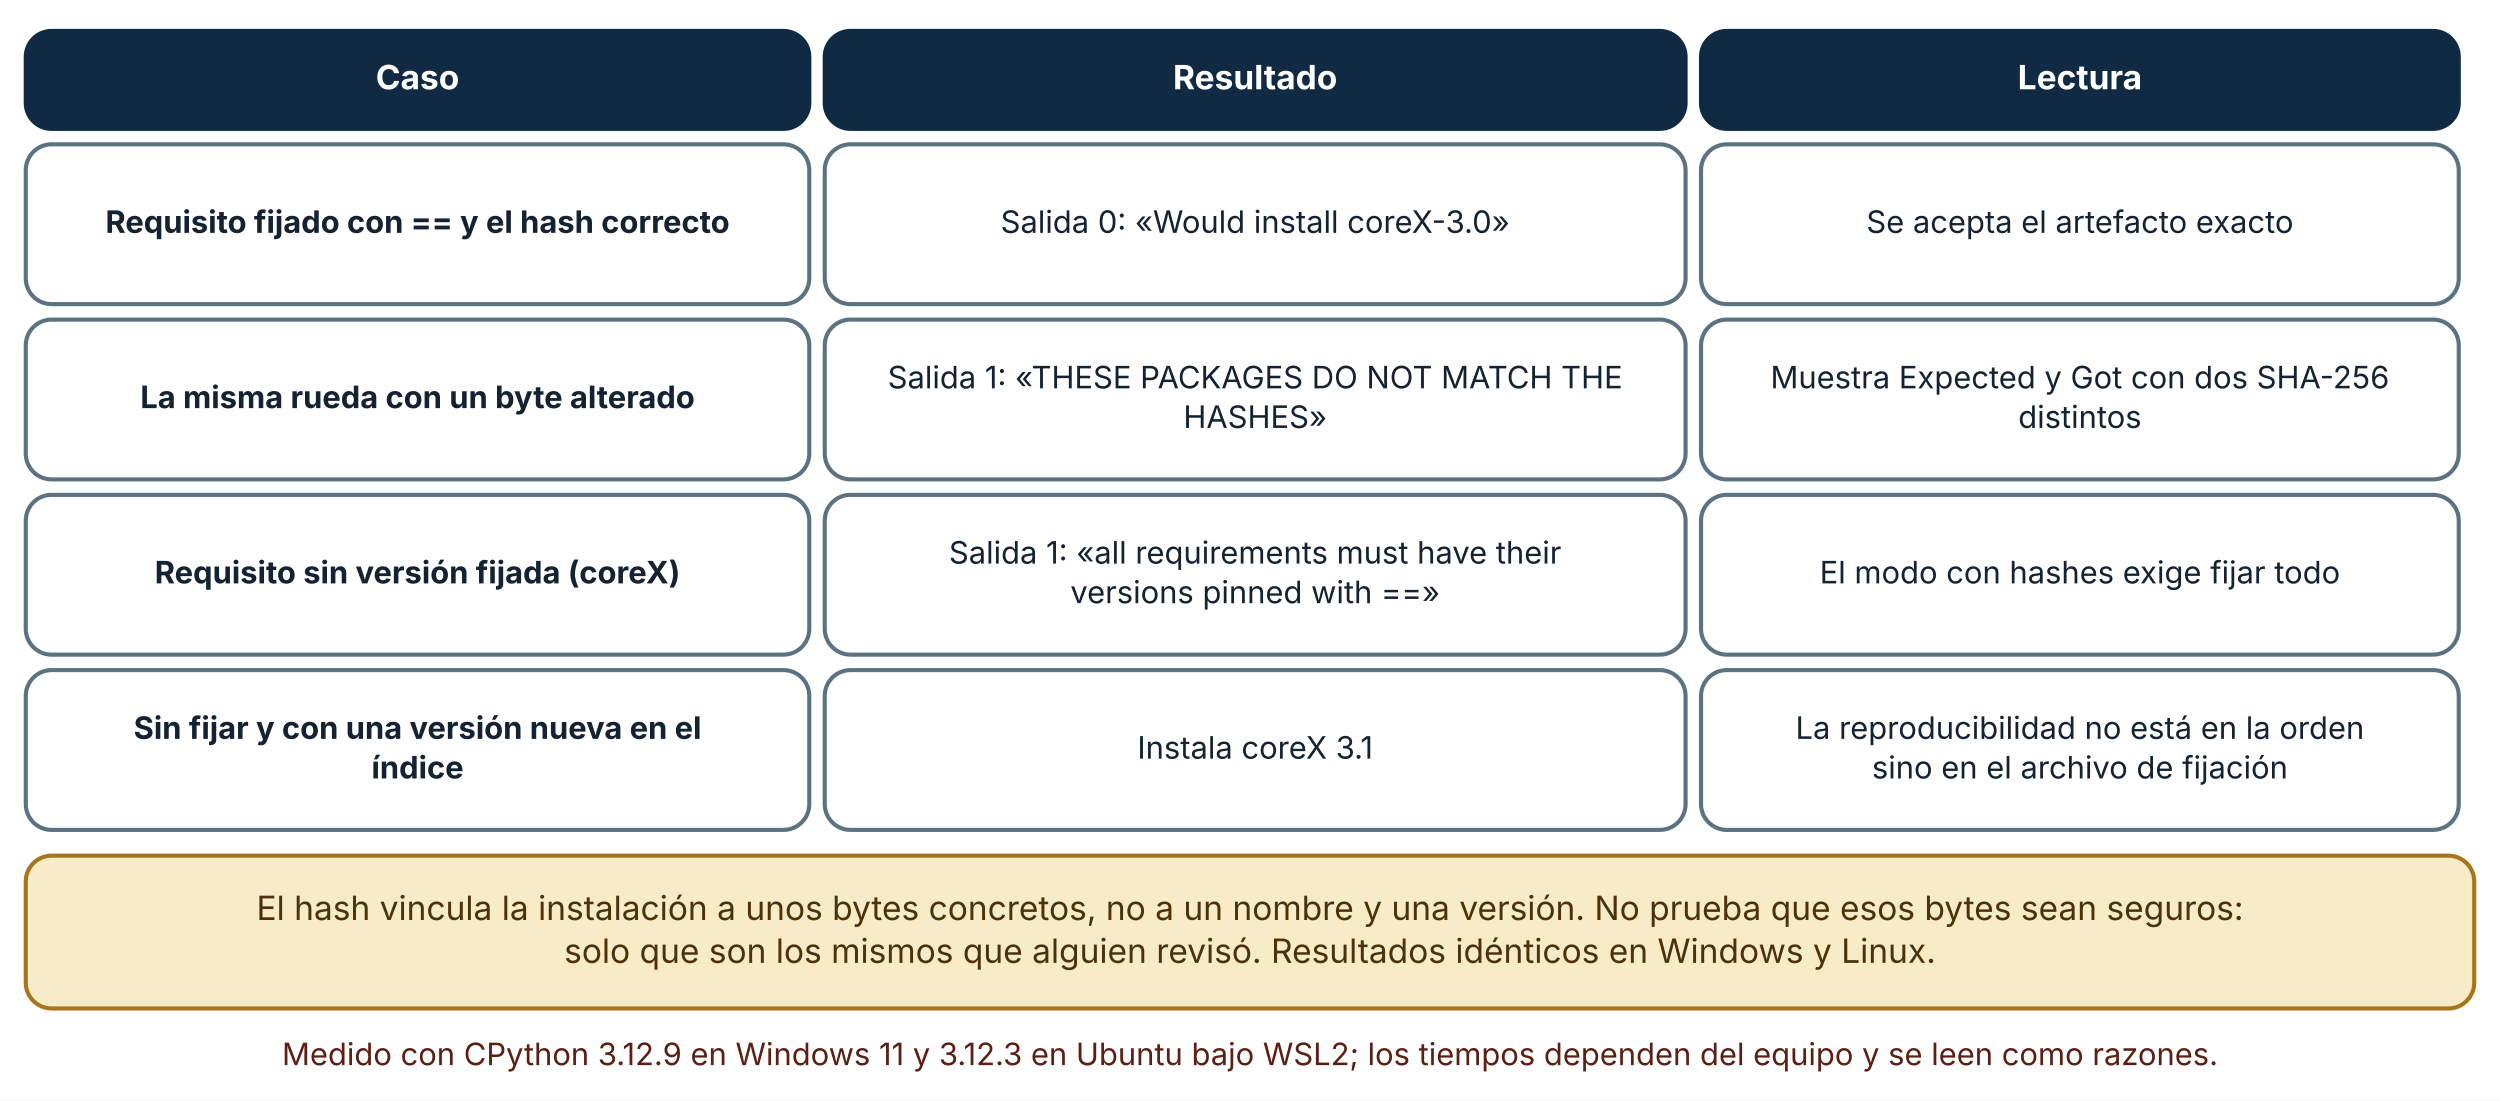
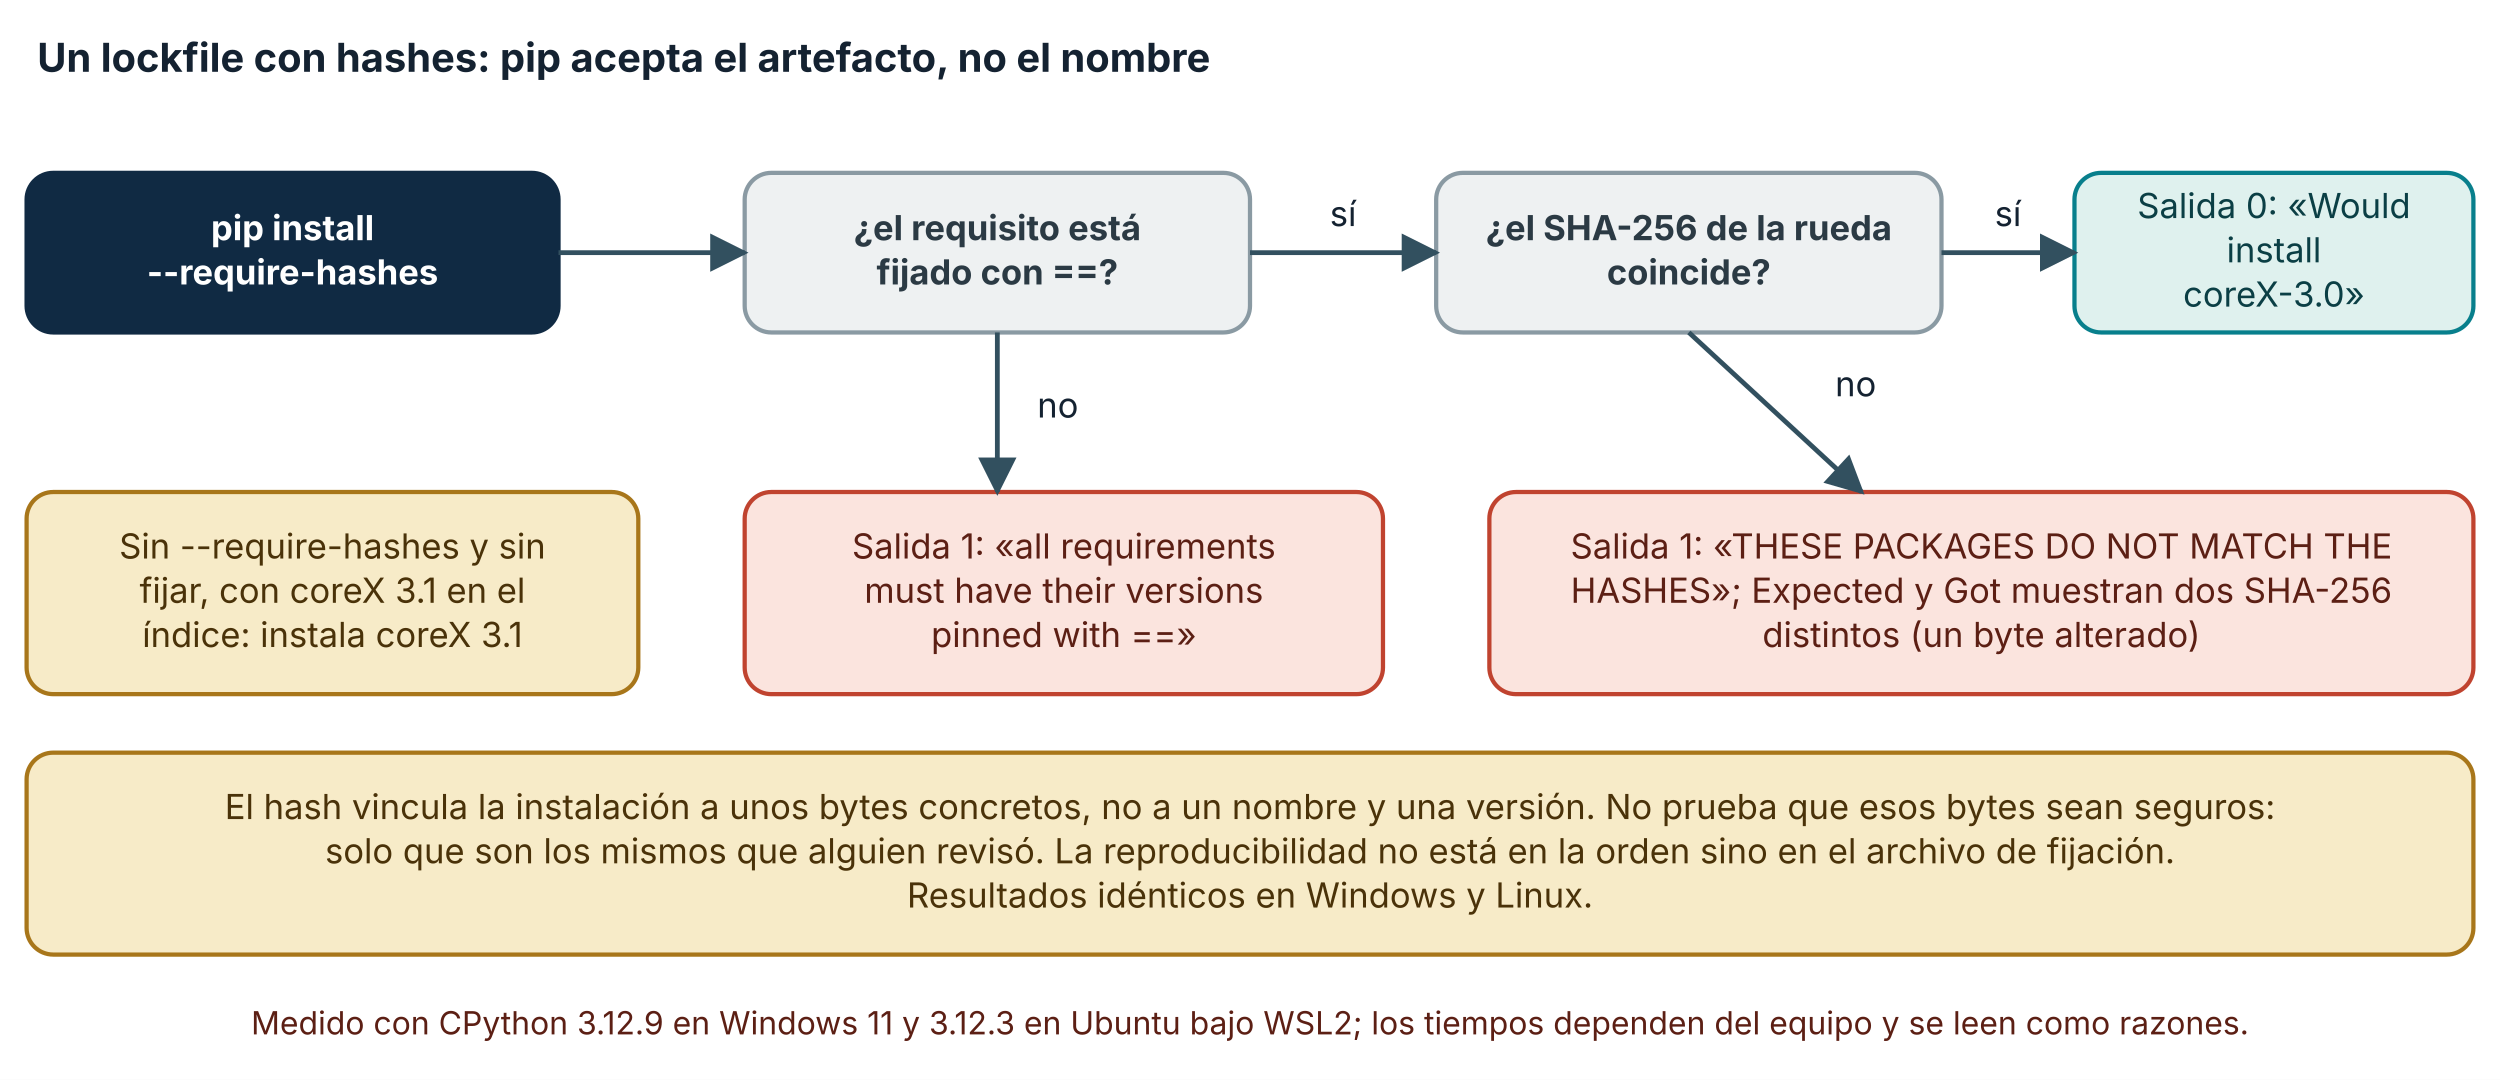
- <svg xmlns="http://www.w3.org/2000/svg" viewBox="0 0 970 427" width="970" height="427" role="img" aria-labelledby="t d" font-family="Inter, 'Segoe UI', system-ui, -apple-system, sans-serif">
+ <svg xmlns="http://www.w3.org/2000/svg" viewBox="0 0 940 406" width="940" height="406" role="img" aria-labelledby="t d" font-family="Inter, 'Segoe UI', system-ui, -apple-system, sans-serif">
  <defs>
    <marker id="arrow" viewBox="0 0 10 10" refX="9" refY="5" markerWidth="8" markerHeight="8" orient="auto-start-reverse">
      <path d="M0,0 L10,5 L0,10 z" fill="#32505f" />
    </marker>
    <marker id="arrow-coral" viewBox="0 0 10 10" refX="9" refY="5" markerWidth="8" markerHeight="8" orient="auto-start-reverse">
      <path d="M0,0 L10,5 L0,10 z" fill="#c0432f" />
    </marker>
  </defs>
-   <rect width="970" height="427" fill="#ffffff" />
-   <rect x="10" y="12" width="304" height="38" rx="10" fill="#102a43" stroke="#102a43" stroke-width="1.6" />
-   <text x="162" y="34.64" font-size="13" text-anchor="middle" font-weight="700" fill="#ffffff">
-     <tspan x="162" dy="0">Caso</tspan>
+   <rect width="940" height="406" fill="#ffffff" />
+   <text x="14" y="27" font-size="15" text-anchor="start" font-weight="700" fill="#142231">
+     <tspan x="14" dy="0">Un lockfile con hashes: pip acepta el artefacto, no el nombre</tspan>
  </text>
-   <rect x="320" y="12" width="334" height="38" rx="10" fill="#102a43" stroke="#102a43" stroke-width="1.6" />
-   <text x="487" y="34.64" font-size="13" text-anchor="middle" font-weight="700" fill="#ffffff">
-     <tspan x="487" dy="0">Resultado</tspan>
+   <rect x="10" y="65" width="200" height="60" rx="10" fill="#102a43" stroke="#102a43" stroke-width="1.6" />
+   <text x="110" y="90.32" font-size="13" text-anchor="middle" font-weight="700" fill="#ffffff">
+     <tspan x="110" dy="0">pip install</tspan>
  </text>
-   <rect x="660" y="12" width="294" height="38" rx="10" fill="#102a43" stroke="#102a43" stroke-width="1.6" />
-   <text x="807" y="34.64" font-size="13" text-anchor="middle" font-weight="700" fill="#ffffff">
-     <tspan x="807" dy="0">Lectura</tspan>
+   <text x="110" y="106.96" font-size="13" text-anchor="middle" font-weight="700" fill="#ffffff">
+     <tspan x="110" dy="0">--require-hashes</tspan>
  </text>
-   <rect x="10" y="56" width="304" height="62" rx="10" fill="#ffffff" stroke="#5b7280" stroke-width="1.6" />
-   <text x="162" y="90.36" font-size="12" text-anchor="middle" font-weight="700" fill="#142231">
-     <tspan x="162" dy="0">Requisito fijado con == y el hash correcto</tspan>
+   <rect x="280" y="65" width="190" height="60" rx="10" fill="#eef1f2" stroke="#8a9aa3" stroke-width="1.6" />
+   <text x="375" y="90.32" font-size="13" text-anchor="middle" font-weight="700" fill="#2b3a44">
+     <tspan x="375" dy="0">¿el requisito está</tspan>
  </text>
-   <rect x="320" y="56" width="334" height="62" rx="10" fill="#ffffff" stroke="#5b7280" stroke-width="1.6" />
-   <text x="487" y="90.36" font-size="12" text-anchor="middle" font-weight="400" fill="#142231">
-     <tspan x="487" dy="0">Salida 0: «Would install coreX-3.0»</tspan>
+   <text x="375" y="106.96" font-size="13" text-anchor="middle" font-weight="700" fill="#2b3a44">
+     <tspan x="375" dy="0">fijado con ==?</tspan>
  </text>
-   <rect x="660" y="56" width="294" height="62" rx="10" fill="#ffffff" stroke="#5b7280" stroke-width="1.6" />
-   <text x="807" y="90.36" font-size="12" text-anchor="middle" font-weight="400" fill="#142231">
-     <tspan x="807" dy="0">Se acepta el artefacto exacto</tspan>
+   <rect x="540" y="65" width="190" height="60" rx="10" fill="#eef1f2" stroke="#8a9aa3" stroke-width="1.6" />
+   <text x="635" y="90.32" font-size="13" text-anchor="middle" font-weight="700" fill="#2b3a44">
+     <tspan x="635" dy="0">¿el SHA-256 de la rueda</tspan>
  </text>
-   <rect x="10" y="124" width="304" height="62" rx="10" fill="#ffffff" stroke="#5b7280" stroke-width="1.6" />
-   <text x="162" y="158.36" font-size="12" text-anchor="middle" font-weight="700" fill="#142231">
-     <tspan x="162" dy="0">La misma rueda con un byte alterado</tspan>
+   <text x="635" y="106.96" font-size="13" text-anchor="middle" font-weight="700" fill="#2b3a44">
+     <tspan x="635" dy="0">coincide?</tspan>
  </text>
-   <rect x="320" y="124" width="334" height="62" rx="10" fill="#ffffff" stroke="#5b7280" stroke-width="1.6" />
-   <text x="487" y="150.68" font-size="12" text-anchor="middle" font-weight="400" fill="#142231">
-     <tspan x="487" dy="0">Salida 1: «THESE PACKAGES DO NOT MATCH THE</tspan>
+   <polyline points="210,95 280,95" fill="none" stroke="#32505f" stroke-width="1.8" marker-end="url(#arrow)" />
+   <polyline points="470,95 540,95" fill="none" stroke="#32505f" stroke-width="1.8" marker-end="url(#arrow)" />
+   <text x="505" y="85" font-size="13" text-anchor="middle" font-weight="400" fill="#142231">
+     <tspan x="505" dy="0">sí</tspan>
  </text>
-   <text x="487" y="166.04" font-size="12" text-anchor="middle" font-weight="400" fill="#142231">
-     <tspan x="487" dy="0">HASHES»</tspan>
+   <rect x="780" y="65" width="150" height="60" rx="10" fill="#dff1ee" stroke="#087f8c" stroke-width="1.6" />
+   <text x="855" y="82" font-size="13" text-anchor="middle" font-weight="400" fill="#0b3f45">
+     <tspan x="855" dy="0">Salida 0: «Would</tspan>
  </text>
-   <rect x="660" y="124" width="294" height="62" rx="10" fill="#ffffff" stroke="#5b7280" stroke-width="1.6" />
-   <text x="807" y="150.68" font-size="12" text-anchor="middle" font-weight="400" fill="#142231">
-     <tspan x="807" dy="0">Muestra Expected y Got con dos SHA-256</tspan>
+   <text x="855" y="98.64" font-size="13" text-anchor="middle" font-weight="400" fill="#0b3f45">
+     <tspan x="855" dy="0">install</tspan>
  </text>
-   <text x="807" y="166.04" font-size="12" text-anchor="middle" font-weight="400" fill="#142231">
-     <tspan x="807" dy="0">distintos</tspan>
+   <text x="855" y="115.28" font-size="13" text-anchor="middle" font-weight="400" fill="#0b3f45">
+     <tspan x="855" dy="0">coreX-3.0»</tspan>
  </text>
-   <rect x="10" y="192" width="304" height="62" rx="10" fill="#ffffff" stroke="#5b7280" stroke-width="1.6" />
-   <text x="162" y="226.36" font-size="12" text-anchor="middle" font-weight="700" fill="#142231">
-     <tspan x="162" dy="0">Requisito sin versión fijada (coreX)</tspan>
+   <polyline points="730,95 780,95" fill="none" stroke="#32505f" stroke-width="1.8" marker-end="url(#arrow)" />
+   <text x="755" y="85" font-size="13" text-anchor="middle" font-weight="400" fill="#142231">
+     <tspan x="755" dy="0">sí</tspan>
  </text>
-   <rect x="320" y="192" width="334" height="62" rx="10" fill="#ffffff" stroke="#5b7280" stroke-width="1.6" />
-   <text x="487" y="218.68" font-size="12" text-anchor="middle" font-weight="400" fill="#142231">
-     <tspan x="487" dy="0">Salida 1: «all requirements must have their</tspan>
+   <rect x="280" y="185" width="240" height="76" rx="10" fill="#fbe4de" stroke="#c0432f" stroke-width="1.6" />
+   <text x="400" y="210" font-size="13" text-anchor="middle" font-weight="400" fill="#5c1f14">
+     <tspan x="400" dy="0">Salida 1: «all requirements</tspan>
  </text>
-   <text x="487" y="234.04" font-size="12" text-anchor="middle" font-weight="400" fill="#142231">
-     <tspan x="487" dy="0">versions pinned with ==»</tspan>
+   <text x="400" y="226.64" font-size="13" text-anchor="middle" font-weight="400" fill="#5c1f14">
+     <tspan x="400" dy="0">must have their versions</tspan>
  </text>
-   <rect x="660" y="192" width="294" height="62" rx="10" fill="#ffffff" stroke="#5b7280" stroke-width="1.6" />
-   <text x="807" y="226.36" font-size="12" text-anchor="middle" font-weight="400" fill="#142231">
-     <tspan x="807" dy="0">El modo con hashes exige fijar todo</tspan>
+   <text x="400" y="243.28" font-size="13" text-anchor="middle" font-weight="400" fill="#5c1f14">
+     <tspan x="400" dy="0">pinned with ==»</tspan>
  </text>
-   <rect x="10" y="260" width="304" height="62" rx="10" fill="#ffffff" stroke="#5b7280" stroke-width="1.6" />
-   <text x="162" y="286.68" font-size="12" text-anchor="middle" font-weight="700" fill="#142231">
-     <tspan x="162" dy="0">Sin fijar y con una versión nueva en el</tspan>
+   <polyline points="375,125 375,185" fill="none" stroke="#32505f" stroke-width="1.8" marker-end="url(#arrow)" />
+   <text x="390" y="157" font-size="13" text-anchor="start" font-weight="400" fill="#142231">
+     <tspan x="390" dy="0">no</tspan>
  </text>
-   <text x="162" y="302.04" font-size="12" text-anchor="middle" font-weight="700" fill="#142231">
-     <tspan x="162" dy="0">índice</tspan>
+   <rect x="560" y="185" width="370" height="76" rx="10" fill="#fbe4de" stroke="#c0432f" stroke-width="1.6" />
+   <text x="745" y="210" font-size="13" text-anchor="middle" font-weight="400" fill="#5c1f14">
+     <tspan x="745" dy="0">Salida 1: «THESE PACKAGES DO NOT MATCH THE</tspan>
  </text>
-   <rect x="320" y="260" width="334" height="62" rx="10" fill="#ffffff" stroke="#5b7280" stroke-width="1.6" />
-   <text x="487" y="294.36" font-size="12" text-anchor="middle" font-weight="400" fill="#142231">
-     <tspan x="487" dy="0">Instala coreX 3.1</tspan>
+   <text x="745" y="226.64" font-size="13" text-anchor="middle" font-weight="400" fill="#5c1f14">
+     <tspan x="745" dy="0">HASHES»; Expected y Got muestran dos SHA-256</tspan>
  </text>
-   <rect x="660" y="260" width="294" height="62" rx="10" fill="#ffffff" stroke="#5b7280" stroke-width="1.6" />
-   <text x="807" y="286.68" font-size="12" text-anchor="middle" font-weight="400" fill="#142231">
-     <tspan x="807" dy="0">La reproducibilidad no está en la orden</tspan>
+   <text x="745" y="243.28" font-size="13" text-anchor="middle" font-weight="400" fill="#5c1f14">
+     <tspan x="745" dy="0">distintos (un byte alterado)</tspan>
  </text>
-   <text x="807" y="302.04" font-size="12" text-anchor="middle" font-weight="400" fill="#142231">
-     <tspan x="807" dy="0">sino en el archivo de fijación</tspan>
+   <polyline points="635,125 700,185" fill="none" stroke="#32505f" stroke-width="1.8" marker-end="url(#arrow)" />
+   <text x="690" y="149" font-size="13" text-anchor="start" font-weight="400" fill="#142231">
+     <tspan x="690" dy="0">no</tspan>
  </text>
-   <rect x="10" y="332" width="950" height="59.28" rx="10" fill="#f7ebc8" stroke="#a8761a" stroke-width="1.6" />
-   <text x="485" y="356.96" font-size="13" text-anchor="middle" font-weight="400" fill="#4a3209">
-     <tspan x="485" dy="0">El hash vincula la instalación a unos bytes concretos, no a un nombre y una versión. No prueba que esos bytes sean seguros:</tspan>
+   <rect x="10" y="185" width="230" height="76" rx="10" fill="#f7ebc8" stroke="#a8761a" stroke-width="1.6" />
+   <text x="125" y="210" font-size="13" text-anchor="middle" font-weight="400" fill="#4a3209">
+     <tspan x="125" dy="0">Sin --require-hashes y sin</tspan>
  </text>
-   <text x="485" y="373.6" font-size="13" text-anchor="middle" font-weight="400" fill="#4a3209">
-     <tspan x="485" dy="0">solo que son los mismos que alguien revisó. Resultados idénticos en Windows y Linux.</tspan>
+   <text x="125" y="226.64" font-size="13" text-anchor="middle" font-weight="400" fill="#4a3209">
+     <tspan x="125" dy="0">fijar, con coreX 3.1 en el</tspan>
  </text>
-   <text x="485" y="413.28" font-size="12" text-anchor="middle" font-weight="400" fill="#5c1f14">
-     <tspan x="485" dy="0">Medido con CPython 3.12.9 en Windows 11 y 3.12.3 en Ubuntu bajo WSL2; los tiempos dependen del equipo y se leen como razones.</tspan>
+   <text x="125" y="243.28" font-size="13" text-anchor="middle" font-weight="400" fill="#4a3209">
+     <tspan x="125" dy="0">índice: instala coreX 3.1</tspan>
+   </text>
+   <rect x="10" y="283" width="920" height="75.92" rx="10" fill="#f7ebc8" stroke="#a8761a" stroke-width="1.6" />
+   <text x="470" y="307.96" font-size="13" text-anchor="middle" font-weight="400" fill="#4a3209">
+     <tspan x="470" dy="0">El hash vincula la instalación a unos bytes concretos, no a un nombre y una versión. No prueba que esos bytes sean seguros:</tspan>
+   </text>
+   <text x="470" y="324.6" font-size="13" text-anchor="middle" font-weight="400" fill="#4a3209">
+     <tspan x="470" dy="0">solo que son los mismos que alguien revisó. La reproducibilidad no está en la orden sino en el archivo de fijación.</tspan>
+   </text>
+   <text x="470" y="341.24" font-size="13" text-anchor="middle" font-weight="400" fill="#4a3209">
+     <tspan x="470" dy="0">Resultados idénticos en Windows y Linux.</tspan>
+   </text>
+   <text x="470" y="388.92" font-size="12" text-anchor="middle" font-weight="400" fill="#5c1f14">
+     <tspan x="470" dy="0">Medido con CPython 3.12.9 en Windows 11 y 3.12.3 en Ubuntu bajo WSL2; los tiempos dependen del equipo y se leen como razones.</tspan>
  </text>
</svg>
